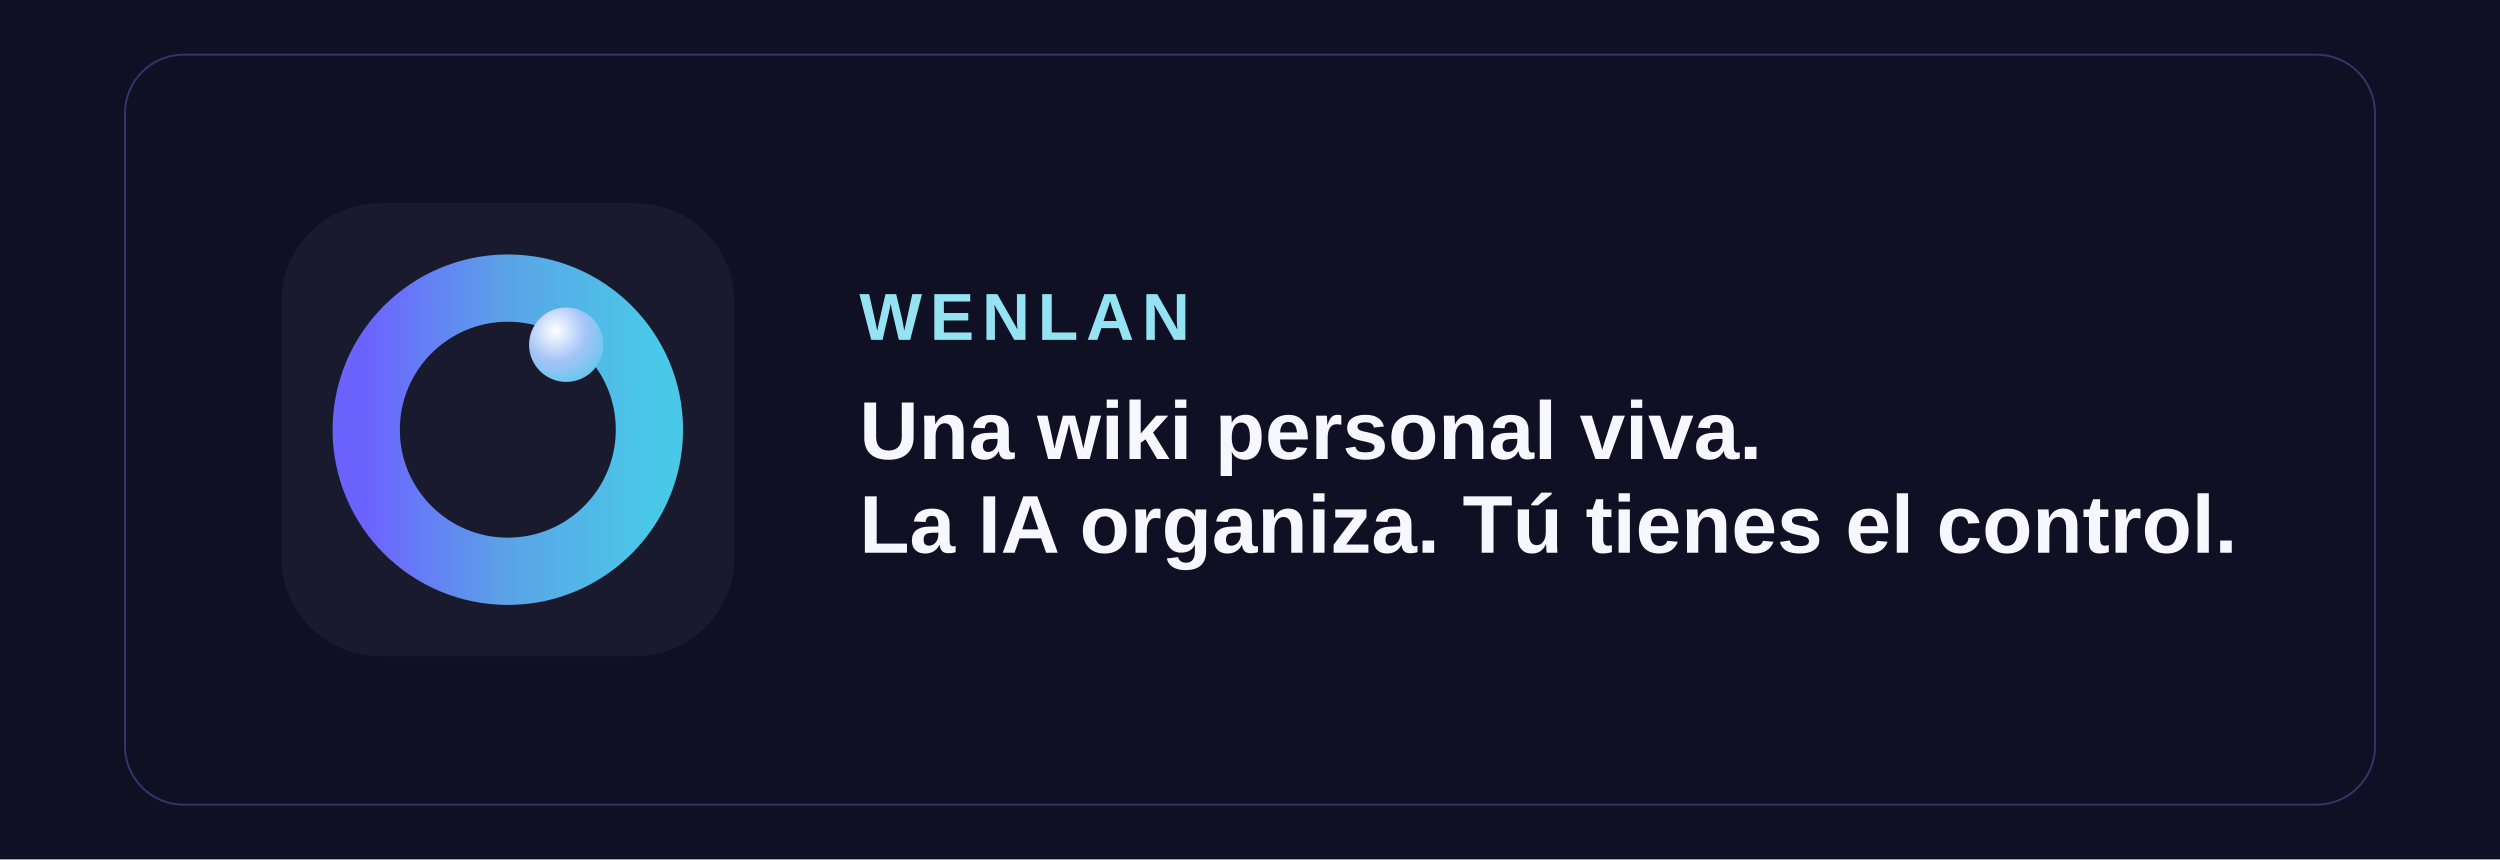
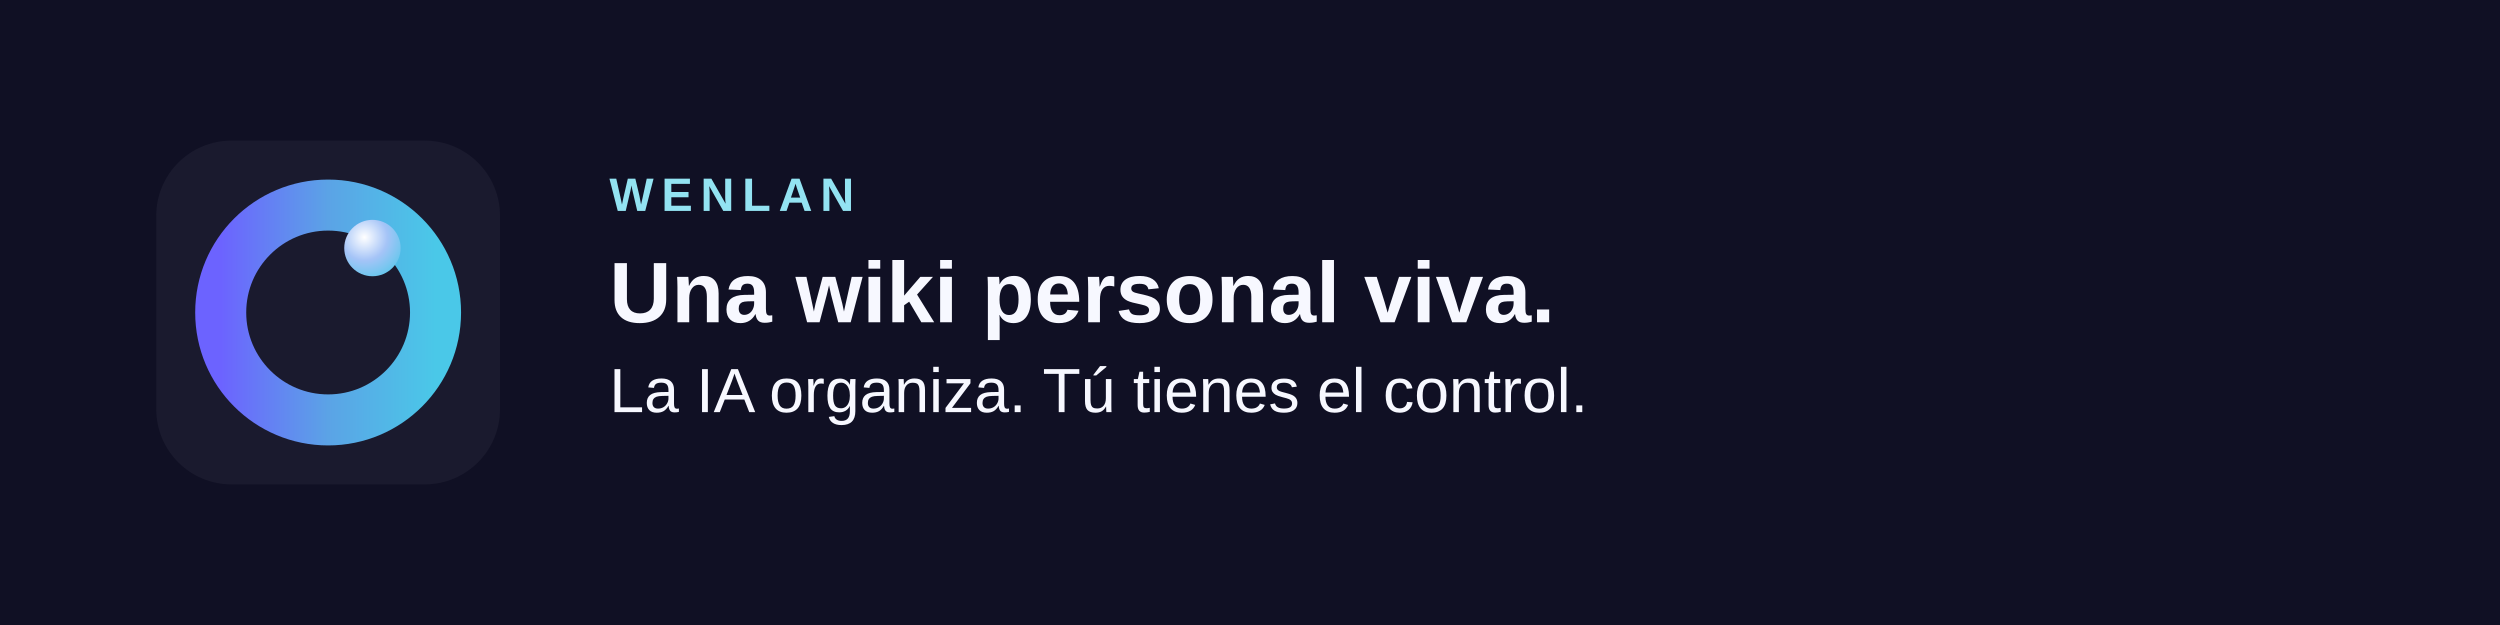
- <svg xmlns="http://www.w3.org/2000/svg" width="1280" height="440" viewBox="0 0 1280 440" fill="none" role="img" aria-labelledby="title desc">
-   <rect width="1280" height="440" fill="#101024" />
-   <rect x="64" y="28" width="1152" height="384" rx="30" fill="#101024" stroke="#2F3769" />
-   <g transform="translate(144 104) scale(0.453125)">
+ <svg xmlns="http://www.w3.org/2000/svg" width="1280" height="320" viewBox="0 0 1280 320" fill="none" role="img" aria-labelledby="title desc">
+   <rect width="1280" height="320" fill="#101024" />
+   <g transform="translate(80 72) scale(0.34375)">
    <rect width="512" height="512" rx="112" fill="#1A1A2E" />
    <circle cx="256" cy="256" r="160" fill="none" stroke="url(#banner-es-ES-desktop-ring)" stroke-width="76" />
    <circle cx="322" cy="160" r="42" fill="url(#banner-es-ES-desktop-orb)" />
  </g>
-   <text x="440" y="174" fill="#93E3F2" font-family="Arial, &quot;Helvetica Neue&quot;, sans-serif" font-size="34" font-weight="700" text-anchor="start" letter-spacing="4">WENLAN</text>
-   <text x="440" y="235" fill="#F7F8FF" font-family="Arial, &quot;Helvetica Neue&quot;, sans-serif" font-size="42" font-weight="700" text-anchor="start">Una wiki personal viva.</text>
-   <text x="440" y="283" fill="#F7F8FF" font-family="Arial, &quot;Helvetica Neue&quot;, sans-serif" font-size="42" font-weight="700" text-anchor="start">La IA organiza. Tú tienes el control.</text>
+   <text x="312" y="108" fill="#93E3F2" font-family="Arial, &quot;Helvetica Neue&quot;, sans-serif" font-size="24" font-weight="700" text-anchor="start" letter-spacing="4">WENLAN</text>
+   <text x="312" y="165" fill="#F7F8FF" font-family="Arial, &quot;Helvetica Neue&quot;, sans-serif" font-size="44" font-weight="700" text-anchor="start">Una wiki personal viva.</text>
+   <text x="312" y="211" fill="#F7F8FF" font-family="Arial, &quot;Helvetica Neue&quot;, sans-serif" font-size="32" font-weight="400" text-anchor="start">La IA organiza. Tú tienes el control.</text>
  <defs>
    <linearGradient id="banner-es-ES-desktop-ring" x1="96" y1="256" x2="416" y2="256" gradientUnits="userSpaceOnUse">
      <stop stop-color="#6C63FF" />
      <stop offset="0.5" stop-color="#5BA3E6" />
      <stop offset="1" stop-color="#4AC8E8" />
    </linearGradient>
    <radialGradient id="banner-es-ES-desktop-orb" cx="0" cy="0" r="1" gradientUnits="userSpaceOnUse" gradientTransform="translate(310 144) rotate(52.125) scale(76.0263)">
      <stop stop-color="#FFFFFF" />
      <stop offset="0.45" stop-color="#A5C4F7" />
      <stop offset="1" stop-color="#4AC8E8" />
    </radialGradient>
  </defs>
</svg>
